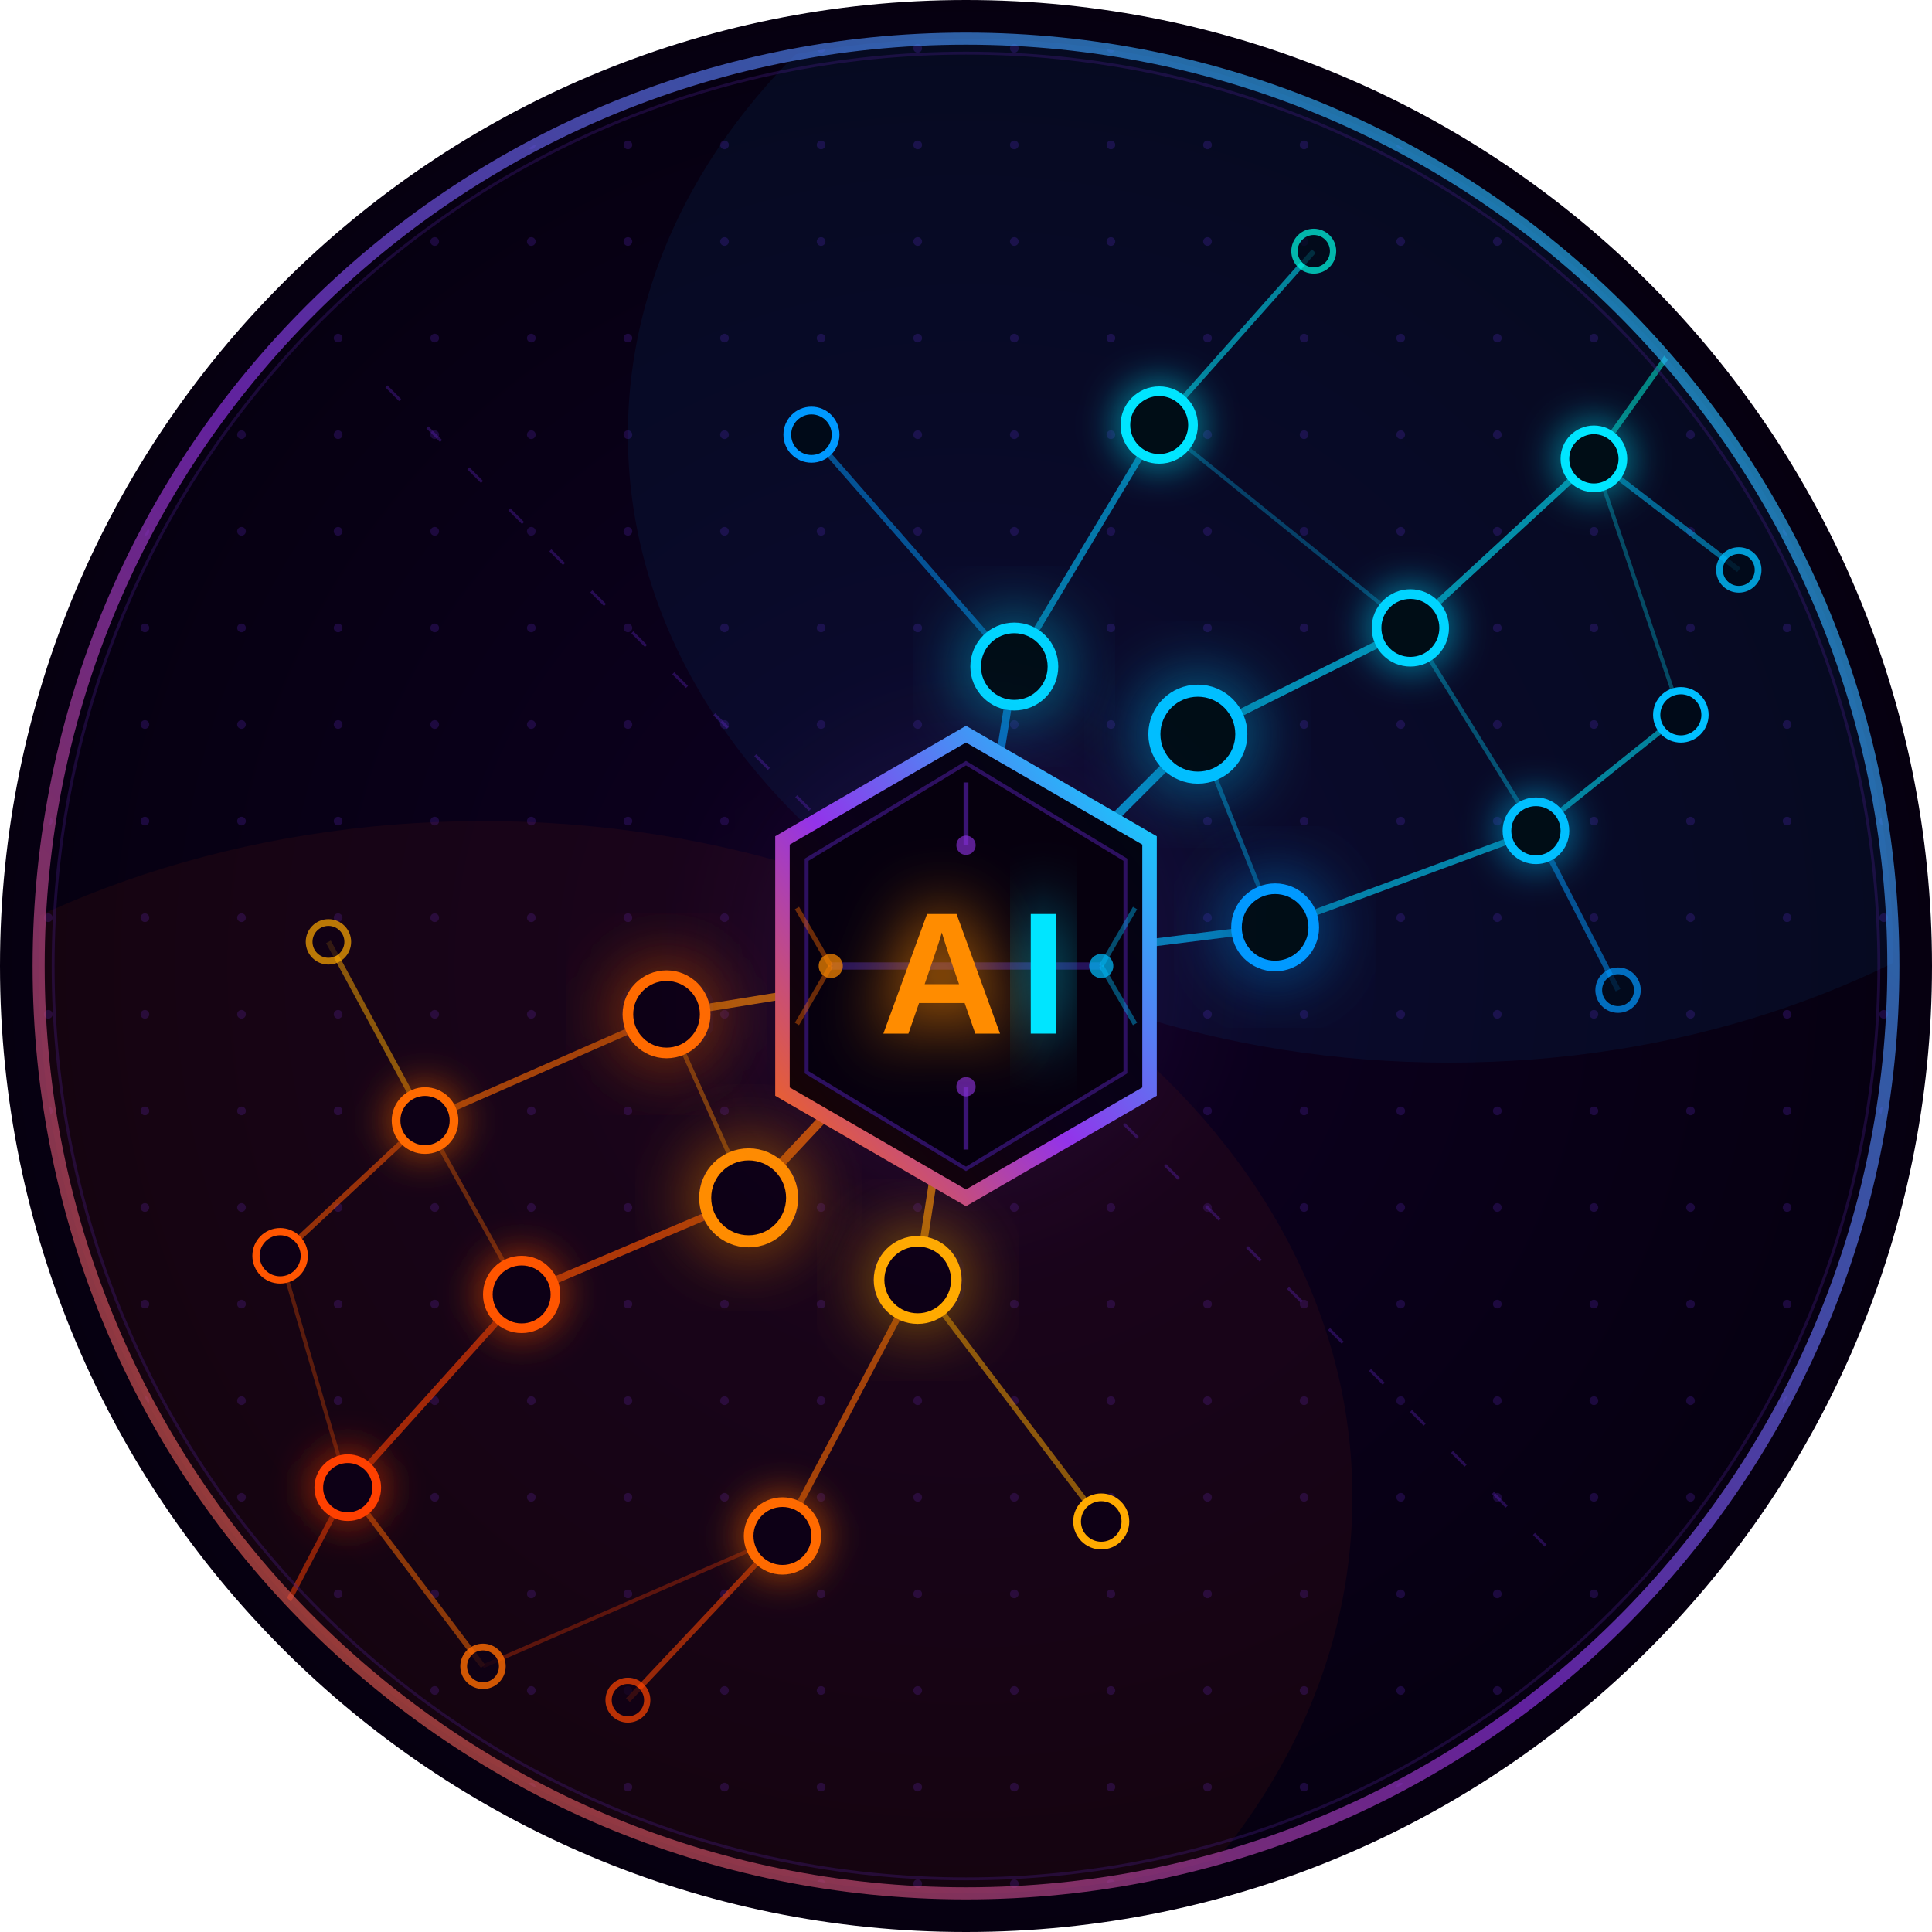
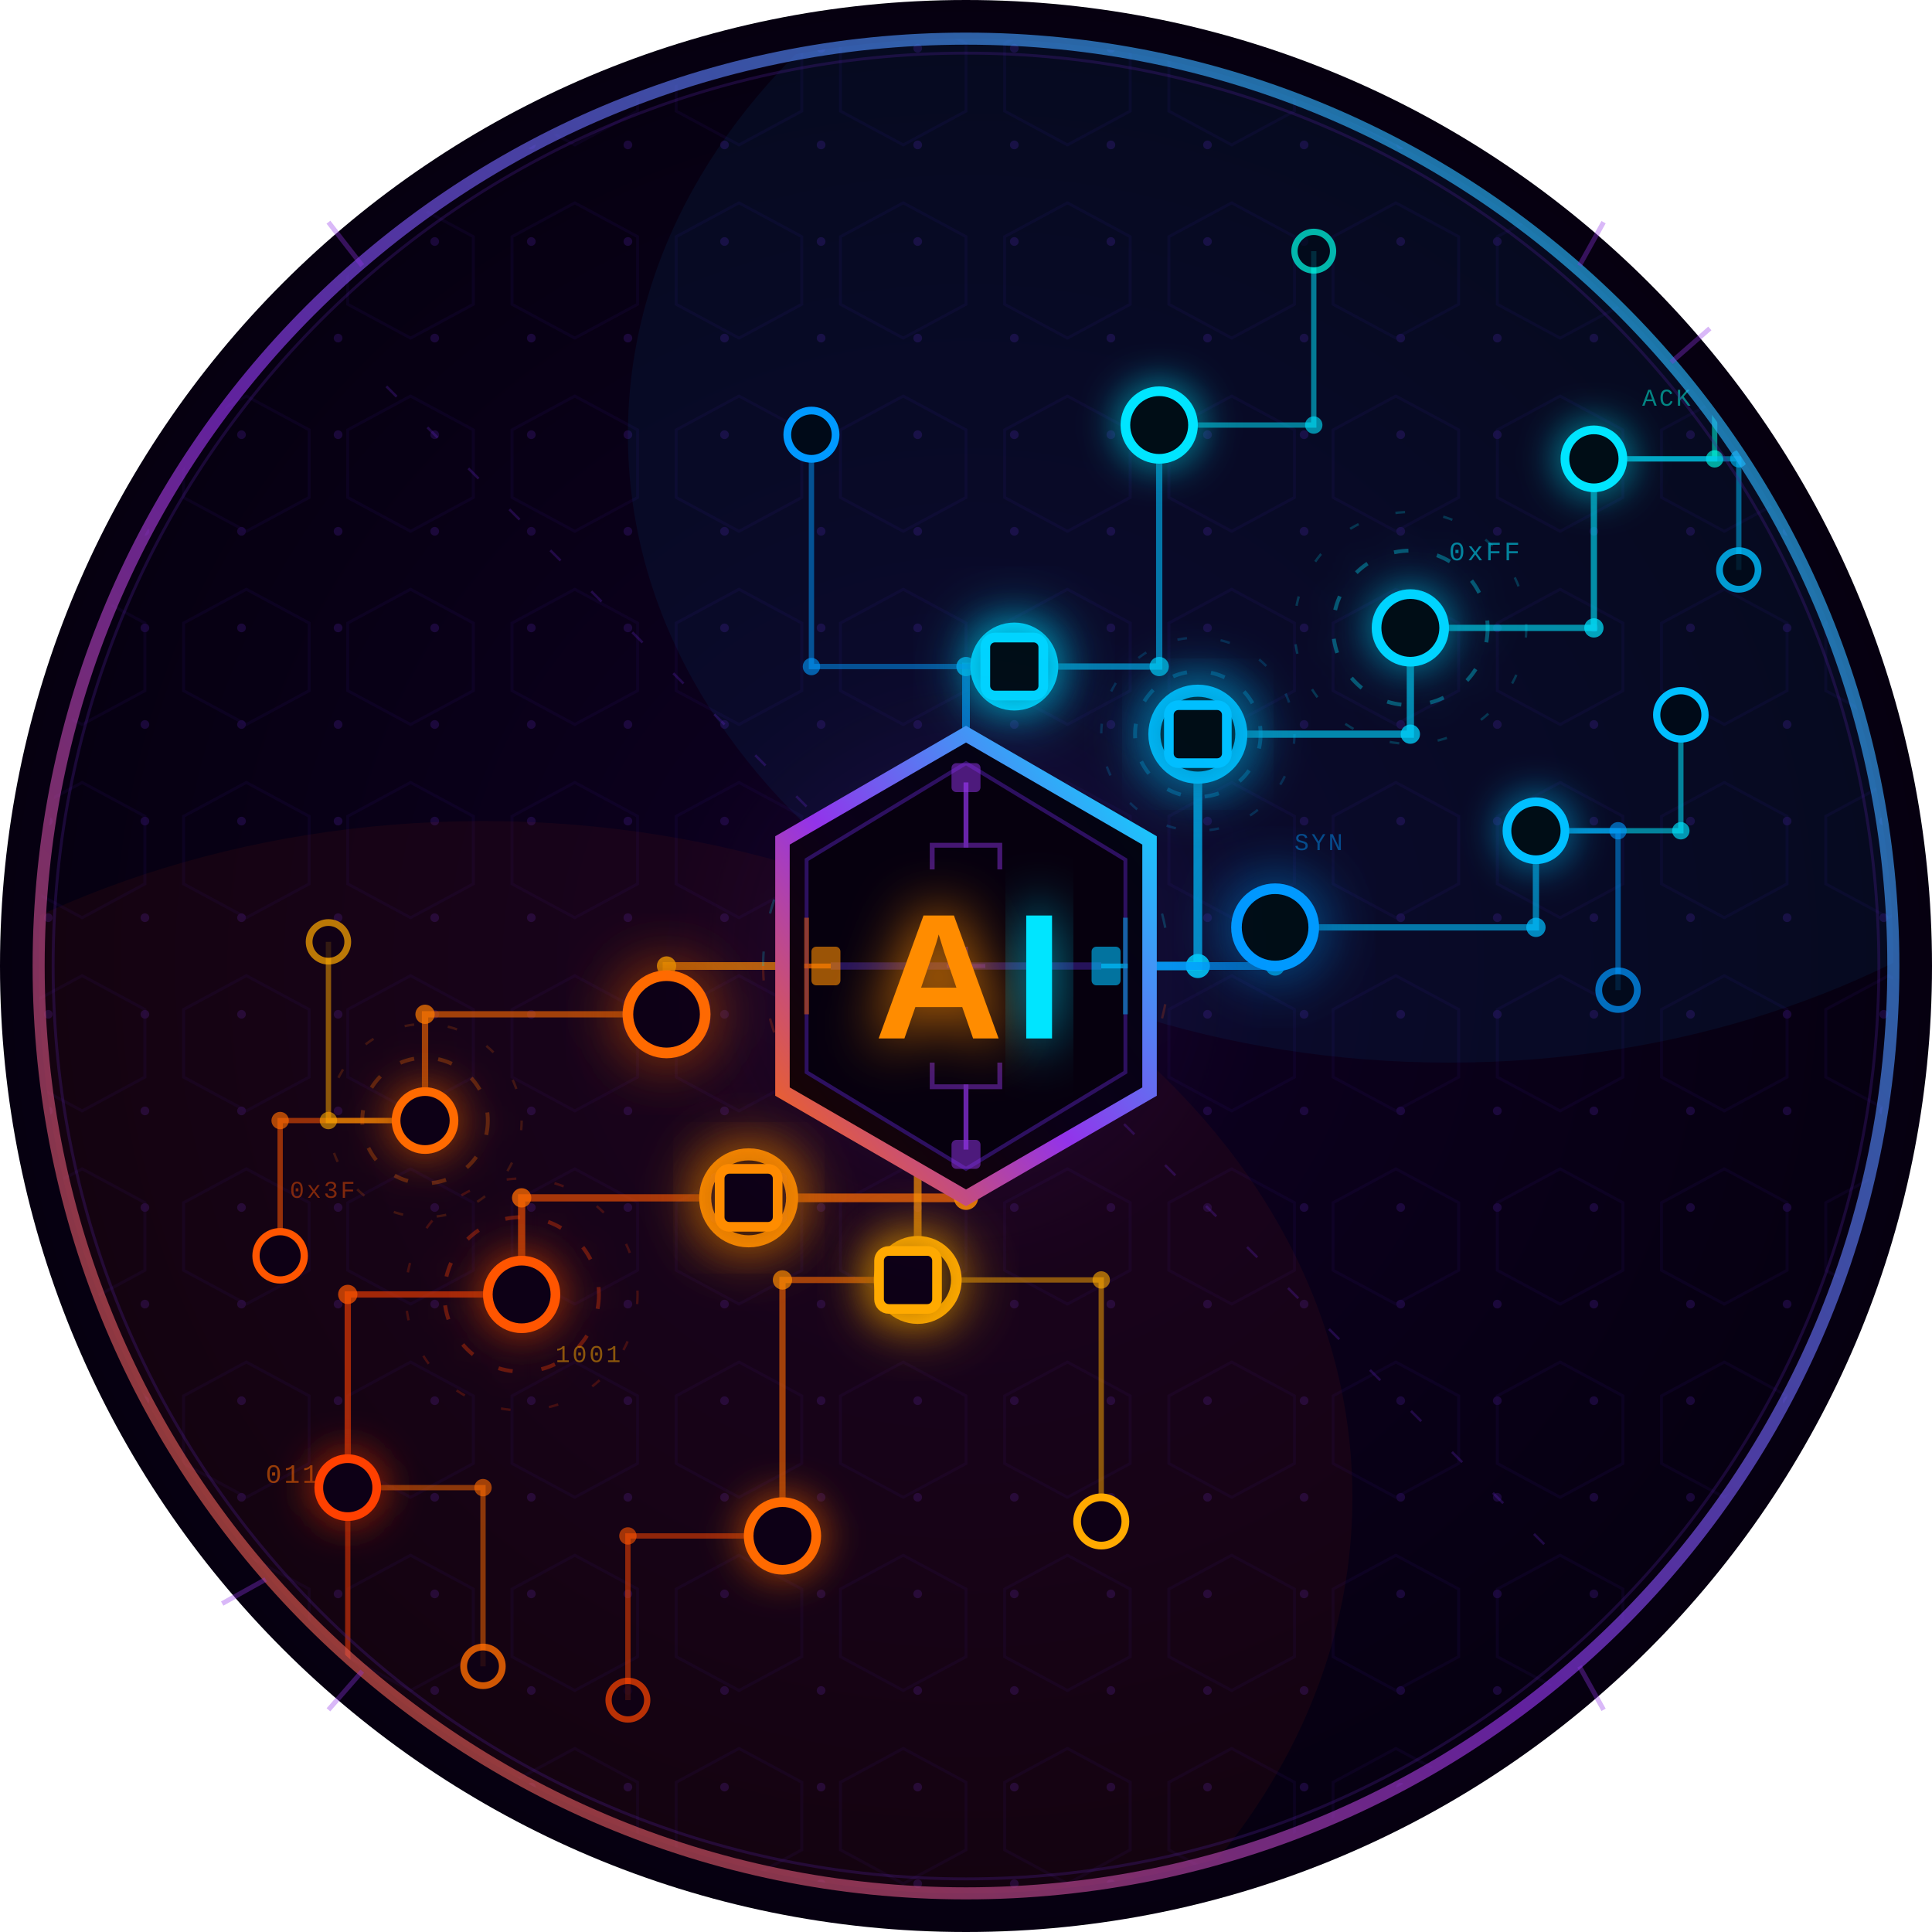
<svg xmlns="http://www.w3.org/2000/svg" width="400" height="400" viewBox="0 0 400 400">
  <defs>
    <radialGradient id="bgGrad" cx="50%" cy="50%" r="70%">
      <stop offset="0%" stop-color="#0e0022" />
      <stop offset="100%" stop-color="#020009" />
    </radialGradient>
    <linearGradient id="ogGrad" x1="0%" y1="100%" x2="100%" y2="0%">
      <stop offset="0%" stop-color="#FF3D00" />
      <stop offset="100%" stop-color="#FFAA00" />
    </linearGradient>
    <linearGradient id="cyGrad" x1="0%" y1="100%" x2="100%" y2="0%">
      <stop offset="0%" stop-color="#0099FF" />
      <stop offset="100%" stop-color="#00FFE5" />
    </linearGradient>
    <linearGradient id="hubRingGrad" x1="0%" y1="100%" x2="100%" y2="0%">
      <stop offset="0%" stop-color="#FF6B00" />
      <stop offset="45%" stop-color="#9333EA" />
      <stop offset="100%" stop-color="#00E5FF" />
    </linearGradient>
    <linearGradient id="splitGrad" x1="0%" y1="100%" x2="100%" y2="0%">
      <stop offset="0%" stop-color="#1a0500" />
      <stop offset="48%" stop-color="#0a0018" />
      <stop offset="100%" stop-color="#00050f" />
    </linearGradient>
    <filter id="ogGlow" x="-80%" y="-80%" width="260%" height="260%">
-       <feGaussianBlur stdDeviation="7" result="b" />
+       <feGaussianBlur stdDeviation="6" result="b" />
      <feMerge>
        <feMergeNode in="b" />
        <feMergeNode in="SourceGraphic" />
      </feMerge>
    </filter>
    <filter id="cyGlow" x="-80%" y="-80%" width="260%" height="260%">
-       <feGaussianBlur stdDeviation="7" result="b" />
+       <feGaussianBlur stdDeviation="6" result="b" />
      <feMerge>
        <feMergeNode in="b" />
        <feMergeNode in="SourceGraphic" />
      </feMerge>
    </filter>
    <filter id="hubGlow" x="-50%" y="-50%" width="200%" height="200%">
      <feGaussianBlur stdDeviation="14" result="b" />
      <feMerge>
        <feMergeNode in="b" />
        <feMergeNode in="SourceGraphic" />
      </feMerge>
    </filter>
    <filter id="nodeGlow" x="-100%" y="-100%" width="300%" height="300%">
      <feGaussianBlur stdDeviation="4" result="b" />
+       <feMerge>
+         <feMergeNode in="b" />
+         <feMergeNode in="SourceGraphic" />
+       </feMerge>
+     </filter>
+     <filter id="pulseGlow" x="-100%" y="-100%" width="300%" height="300%">
+       <feGaussianBlur stdDeviation="3" result="b" />
      <feMerge>
        <feMergeNode in="b" />
        <feMergeNode in="SourceGraphic" />
      </feMerge>
    </filter>
    <clipPath id="circ">
      <circle cx="200" cy="200" r="192" />
    </clipPath>
  </defs>
  <circle cx="200" cy="200" r="200" fill="url(#bgGrad)" />
  <g clip-path="url(#circ)">
    <pattern id="dp" x="0" y="0" width="20" height="20" patternUnits="userSpaceOnUse">
-       <circle cx="10" cy="10" r="0.9" fill="#2D1060" opacity="0.55" />
+       <circle cx="10" cy="10" r="0.9" fill="#2D1060" opacity="0.5" />
    </pattern>
    <rect width="400" height="400" fill="url(#dp)" />
-     <ellipse cx="100" cy="310" rx="180" ry="140" fill="#FF3D00" opacity="0.06" />
-     <ellipse cx="300" cy="90" rx="170" ry="130" fill="#0099FF" opacity="0.07" />
-     <line x1="200" y1="200" x2="155" y2="248" stroke="#FF6B00" stroke-width="1.8" opacity="0.7" />
-     <line x1="155" y1="248" x2="108" y2="268" stroke="#FF5500" stroke-width="1.5" opacity="0.65" />
-     <line x1="108" y1="268" x2="72" y2="308" stroke="#FF4000" stroke-width="1.3" opacity="0.6" />
-     <line x1="72" y1="308" x2="50" y2="350" stroke="#FF3D00" stroke-width="1.1" opacity="0.5" />
-     <line x1="72" y1="308" x2="100" y2="345" stroke="#FF6B00" stroke-width="1.1" opacity="0.5" />
-     <line x1="200" y1="200" x2="138" y2="210" stroke="#FF8C00" stroke-width="1.6" opacity="0.65" />
-     <line x1="138" y1="210" x2="88" y2="232" stroke="#FF6B00" stroke-width="1.3" opacity="0.6" />
-     <line x1="88" y1="232" x2="58" y2="260" stroke="#FF5500" stroke-width="1.1" opacity="0.55" />
-     <line x1="88" y1="232" x2="68" y2="195" stroke="#FFAA00" stroke-width="1.1" opacity="0.5" />
-     <line x1="200" y1="200" x2="190" y2="265" stroke="#FF9500" stroke-width="1.6" opacity="0.65" />
-     <line x1="190" y1="265" x2="162" y2="318" stroke="#FF6B00" stroke-width="1.3" opacity="0.6" />
-     <line x1="162" y1="318" x2="130" y2="352" stroke="#FF4500" stroke-width="1.1" opacity="0.55" />
-     <line x1="190" y1="265" x2="228" y2="315" stroke="#FFAA00" stroke-width="1.1" opacity="0.5" />
-     <line x1="155" y1="248" x2="138" y2="210" stroke="#FF8C00" stroke-width="0.9" opacity="0.4" />
-     <line x1="108" y1="268" x2="88" y2="232" stroke="#FF6B00" stroke-width="0.9" opacity="0.35" />
-     <line x1="72" y1="308" x2="58" y2="260" stroke="#FF5500" stroke-width="0.8" opacity="0.3" />
-     <line x1="162" y1="318" x2="100" y2="345" stroke="#FF3D00" stroke-width="0.8" opacity="0.3" />
+     <pattern id="hexgrid" x="0" y="0" width="34" height="40" patternUnits="userSpaceOnUse">
+       <polygon points="17,2 30,9 30,23 17,30 4,23 4,9" fill="none" stroke="#1E0A50" stroke-width="0.6" opacity="0.5" />
+     </pattern>
+     <rect width="400" height="400" fill="url(#hexgrid)" opacity="0.45" />
+     <ellipse cx="100" cy="310" rx="180" ry="140" fill="#FF3D00" opacity="0.055" />
+     <ellipse cx="300" cy="90" rx="170" ry="130" fill="#0099FF" opacity="0.065" />
+     <path d="M 200,200 L 200,248 L 155,248" fill="none" stroke="#FF6B00" stroke-width="1.8" opacity="0.72" />
+     <circle cx="200" cy="248" r="2.5" fill="#FF8C00" opacity="0.85" />
+     <path d="M 200,200 L 138,200 L 138,210" fill="none" stroke="#FF8C00" stroke-width="1.6" opacity="0.68" />
+     <circle cx="138" cy="200" r="2" fill="#FFAA00" opacity="0.8" />
+     <path d="M 200,200 L 190,200 L 190,265" fill="none" stroke="#FF9500" stroke-width="1.6" opacity="0.68" />
+     <circle cx="190" cy="200" r="2" fill="#FF9500" opacity="0.8" />
+     <path d="M 155,248 L 108,248 L 108,268" fill="none" stroke="#FF5500" stroke-width="1.5" opacity="0.62" />
+     <circle cx="108" cy="248" r="2" fill="#FF6B00" opacity="0.75" />
+     <path d="M 108,268 L 72,268 L 72,308" fill="none" stroke="#FF4000" stroke-width="1.3" opacity="0.6" />
+     <circle cx="72" cy="268" r="2" fill="#FF5500" opacity="0.7" />
+     <path d="M 72,308 L 72,350 L 50,350" fill="none" stroke="#FF3D00" stroke-width="1.1" opacity="0.52" />
+     <circle cx="72" cy="350" r="1.8" fill="#FF4000" opacity="0.65" />
+     <path d="M 72,308 L 100,308 L 100,345" fill="none" stroke="#FF6B00" stroke-width="1.1" opacity="0.5" />
+     <circle cx="100" cy="308" r="1.8" fill="#FF6B00" opacity="0.6" />
+     <path d="M 138,210 L 88,210 L 88,232" fill="none" stroke="#FF6B00" stroke-width="1.3" opacity="0.6" />
+     <circle cx="88" cy="210" r="2" fill="#FF7B00" opacity="0.7" />
+     <path d="M 88,232 L 58,232 L 58,260" fill="none" stroke="#FF5500" stroke-width="1.1" opacity="0.55" />
+     <circle cx="58" cy="232" r="1.8" fill="#FF6B00" opacity="0.65" />
+     <path d="M 88,232 L 68,232 L 68,195" fill="none" stroke="#FFAA00" stroke-width="1.1" opacity="0.5" />
+     <circle cx="68" cy="232" r="1.8" fill="#FFAA00" opacity="0.6" />
+     <path d="M 190,265 L 162,265 L 162,318" fill="none" stroke="#FF6B00" stroke-width="1.3" opacity="0.6" />
+     <circle cx="162" cy="265" r="2" fill="#FF8C00" opacity="0.7" />
+     <path d="M 162,318 L 130,318 L 130,352" fill="none" stroke="#FF4500" stroke-width="1.1" opacity="0.52" />
+     <circle cx="130" cy="318" r="1.8" fill="#FF5500" opacity="0.6" />
+     <path d="M 190,265 L 228,265 L 228,315" fill="none" stroke="#FFAA00" stroke-width="1.1" opacity="0.5" />
+     <circle cx="228" cy="265" r="1.8" fill="#FFAA00" opacity="0.6" />
+     <circle cx="108" cy="268" r="16" fill="none" stroke="#FF4000" stroke-width="0.8" stroke-dasharray="3 6" opacity="0.35" filter="url(#pulseGlow)" />
+     <circle cx="108" cy="268" r="24" fill="none" stroke="#FF4000" stroke-width="0.5" stroke-dasharray="2 8" opacity="0.2" />
+     <circle cx="88" cy="232" r="13" fill="none" stroke="#FF6B00" stroke-width="0.8" stroke-dasharray="3 5" opacity="0.3" filter="url(#pulseGlow)" />
+     <circle cx="88" cy="232" r="20" fill="none" stroke="#FF6B00" stroke-width="0.5" stroke-dasharray="2 7" opacity="0.18" />
+     <text x="55" y="307" font-family="'Courier New','Lucida Console',monospace" font-size="5.5" fill="#FF6B00" opacity="0.55" letter-spacing="0.5">01101</text>
+     <text x="115" y="282" font-family="'Courier New','Lucida Console',monospace" font-size="5" fill="#FFAA00" opacity="0.5" letter-spacing="0.5">1001</text>
+     <text x="60" y="248" font-family="'Courier New','Lucida Console',monospace" font-size="5" fill="#FF5500" opacity="0.45" letter-spacing="0.5">0x3F</text>
    <circle cx="155" cy="248" r="9" fill="#0e0015" stroke="#FF8C00" stroke-width="2.5" filter="url(#ogGlow)" />
    <circle cx="138" cy="210" r="8" fill="#0e0015" stroke="#FF6B00" stroke-width="2.2" filter="url(#ogGlow)" />
    <circle cx="190" cy="265" r="8" fill="#0e0015" stroke="#FFAA00" stroke-width="2.2" filter="url(#ogGlow)" />
    <circle cx="108" cy="268" r="7" fill="#0e0015" stroke="#FF5500" stroke-width="2" filter="url(#nodeGlow)" />
    <circle cx="88" cy="232" r="6" fill="#0e0015" stroke="#FF6B00" stroke-width="1.8" filter="url(#nodeGlow)" />
    <circle cx="162" cy="318" r="7" fill="#0e0015" stroke="#FF6B00" stroke-width="2" filter="url(#nodeGlow)" />
    <circle cx="228" cy="315" r="5" fill="#0e0015" stroke="#FFAA00" stroke-width="1.6" />
    <circle cx="72" cy="308" r="6" fill="#0e0015" stroke="#FF4000" stroke-width="1.8" filter="url(#nodeGlow)" />
    <circle cx="58" cy="260" r="5" fill="#0e0015" stroke="#FF5500" stroke-width="1.5" />
    <circle cx="50" cy="350" r="4" fill="#0e0015" stroke="#FF3D00" stroke-width="1.4" opacity="0.8" />
    <circle cx="100" cy="345" r="4" fill="#0e0015" stroke="#FF6B00" stroke-width="1.4" opacity="0.8" />
    <circle cx="68" cy="195" r="4" fill="#0e0015" stroke="#FFAA00" stroke-width="1.4" opacity="0.7" />
    <circle cx="130" cy="352" r="4" fill="#0e0015" stroke="#FF4500" stroke-width="1.3" opacity="0.7" />
-     <line x1="200" y1="200" x2="248" y2="152" stroke="#00BFFF" stroke-width="1.8" opacity="0.7" />
-     <line x1="248" y1="152" x2="292" y2="130" stroke="#00D4FF" stroke-width="1.5" opacity="0.65" />
-     <line x1="292" y1="130" x2="330" y2="95" stroke="#00E5FF" stroke-width="1.3" opacity="0.6" />
-     <line x1="330" y1="95" x2="355" y2="60" stroke="#00FFE5" stroke-width="1.1" opacity="0.5" />
-     <line x1="330" y1="95" x2="360" y2="118" stroke="#00BFFF" stroke-width="1.1" opacity="0.5" />
-     <line x1="200" y1="200" x2="264" y2="192" stroke="#00BFFF" stroke-width="1.6" opacity="0.65" />
-     <line x1="264" y1="192" x2="318" y2="172" stroke="#00D4FF" stroke-width="1.3" opacity="0.6" />
-     <line x1="318" y1="172" x2="348" y2="148" stroke="#00E5FF" stroke-width="1.1" opacity="0.55" />
-     <line x1="318" y1="172" x2="335" y2="205" stroke="#0099FF" stroke-width="1.1" opacity="0.5" />
-     <line x1="200" y1="200" x2="210" y2="138" stroke="#0099FF" stroke-width="1.6" opacity="0.65" />
-     <line x1="210" y1="138" x2="240" y2="88" stroke="#00BFFF" stroke-width="1.3" opacity="0.6" />
-     <line x1="240" y1="88" x2="272" y2="52" stroke="#00E5FF" stroke-width="1.1" opacity="0.55" />
-     <line x1="210" y1="138" x2="168" y2="90" stroke="#0099FF" stroke-width="1.1" opacity="0.5" />
-     <line x1="248" y1="152" x2="264" y2="192" stroke="#00BFFF" stroke-width="0.9" opacity="0.4" />
-     <line x1="292" y1="130" x2="318" y2="172" stroke="#00D4FF" stroke-width="0.9" opacity="0.35" />
-     <line x1="330" y1="95" x2="348" y2="148" stroke="#00E5FF" stroke-width="0.8" opacity="0.3" />
-     <line x1="240" y1="88" x2="292" y2="130" stroke="#00BFFF" stroke-width="0.8" opacity="0.3" />
+     <rect x="149" y="242" width="12" height="12" rx="2" fill="#0e0015" stroke="#FF8C00" stroke-width="2" filter="url(#ogGlow)" />
+     <rect x="182" y="259" width="12" height="12" rx="2" fill="#0e0015" stroke="#FFAA00" stroke-width="2" filter="url(#nodeGlow)" />
+     <path d="M 200,200 L 248,200 L 248,152" fill="none" stroke="#00BFFF" stroke-width="1.8" opacity="0.72" />
+     <circle cx="248" cy="200" r="2.5" fill="#00D4FF" opacity="0.85" />
+     <path d="M 200,200 L 264,200 L 264,192" fill="none" stroke="#0099FF" stroke-width="1.6" opacity="0.68" />
+     <circle cx="264" cy="200" r="2" fill="#00BFFF" opacity="0.8" />
+     <path d="M 200,200 L 200,138 L 210,138" fill="none" stroke="#0099FF" stroke-width="1.6" opacity="0.68" />
+     <circle cx="200" cy="138" r="2" fill="#00BFFF" opacity="0.8" />
+     <path d="M 248,152 L 292,152 L 292,130" fill="none" stroke="#00D4FF" stroke-width="1.5" opacity="0.62" />
+     <circle cx="292" cy="152" r="2" fill="#00D4FF" opacity="0.75" />
+     <path d="M 292,130 L 330,130 L 330,95" fill="none" stroke="#00E5FF" stroke-width="1.3" opacity="0.6" />
+     <circle cx="330" cy="130" r="2" fill="#00E5FF" opacity="0.7" />
+     <path d="M 330,95 L 355,95 L 355,60" fill="none" stroke="#00FFE5" stroke-width="1.1" opacity="0.52" />
+     <circle cx="355" cy="95" r="1.8" fill="#00FFE5" opacity="0.65" />
+     <path d="M 330,95 L 360,95 L 360,118" fill="none" stroke="#00BFFF" stroke-width="1.1" opacity="0.5" />
+     <circle cx="360" cy="95" r="1.8" fill="#00BFFF" opacity="0.6" />
+     <path d="M 264,192 L 318,192 L 318,172" fill="none" stroke="#00BFFF" stroke-width="1.3" opacity="0.6" />
+     <circle cx="318" cy="192" r="2" fill="#00BFFF" opacity="0.7" />
+     <path d="M 318,172 L 348,172 L 348,148" fill="none" stroke="#00E5FF" stroke-width="1.1" opacity="0.55" />
+     <circle cx="348" cy="172" r="1.8" fill="#00E5FF" opacity="0.65" />
+     <path d="M 318,172 L 335,172 L 335,205" fill="none" stroke="#0099FF" stroke-width="1.1" opacity="0.5" />
+     <circle cx="335" cy="172" r="1.8" fill="#0099FF" opacity="0.6" />
+     <path d="M 210,138 L 240,138 L 240,88" fill="none" stroke="#00BFFF" stroke-width="1.3" opacity="0.6" />
+     <circle cx="240" cy="138" r="2" fill="#00D4FF" opacity="0.7" />
+     <path d="M 240,88 L 272,88 L 272,52" fill="none" stroke="#00E5FF" stroke-width="1.1" opacity="0.52" />
+     <circle cx="272" cy="88" r="1.8" fill="#00E5FF" opacity="0.6" />
+     <path d="M 210,138 L 168,138 L 168,90" fill="none" stroke="#0099FF" stroke-width="1.1" opacity="0.5" />
+     <circle cx="168" cy="138" r="1.8" fill="#0099FF" opacity="0.6" />
+     <circle cx="292" cy="130" r="16" fill="none" stroke="#00E5FF" stroke-width="0.8" stroke-dasharray="3 6" opacity="0.35" filter="url(#pulseGlow)" />
+     <circle cx="292" cy="130" r="24" fill="none" stroke="#00E5FF" stroke-width="0.5" stroke-dasharray="2 8" opacity="0.2" />
+     <circle cx="248" cy="152" r="13" fill="none" stroke="#00BFFF" stroke-width="0.8" stroke-dasharray="3 5" opacity="0.3" filter="url(#pulseGlow)" />
+     <circle cx="248" cy="152" r="20" fill="none" stroke="#00BFFF" stroke-width="0.5" stroke-dasharray="2 7" opacity="0.18" />
+     <text x="300" y="116" font-family="'Courier New','Lucida Console',monospace" font-size="5.5" fill="#00E5FF" opacity="0.55" letter-spacing="0.5">0xFF</text>
+     <text x="340" y="84" font-family="'Courier New','Lucida Console',monospace" font-size="5" fill="#00FFE5" opacity="0.5" letter-spacing="0.5">ACK</text>
+     <text x="268" y="176" font-family="'Courier New','Lucida Console',monospace" font-size="5" fill="#0099FF" opacity="0.45" letter-spacing="0.5">SYN</text>
    <circle cx="248" cy="152" r="9" fill="#000a18" stroke="#00BFFF" stroke-width="2.5" filter="url(#cyGlow)" />
    <circle cx="264" cy="192" r="8" fill="#000a18" stroke="#0099FF" stroke-width="2.2" filter="url(#cyGlow)" />
    <circle cx="210" cy="138" r="8" fill="#000a18" stroke="#00D4FF" stroke-width="2.2" filter="url(#cyGlow)" />
    <circle cx="292" cy="130" r="7" fill="#000a18" stroke="#00D4FF" stroke-width="2" filter="url(#nodeGlow)" />
    <circle cx="318" cy="172" r="6" fill="#000a18" stroke="#00BFFF" stroke-width="1.8" filter="url(#nodeGlow)" />
    <circle cx="240" cy="88" r="7" fill="#000a18" stroke="#00E5FF" stroke-width="2" filter="url(#nodeGlow)" />
    <circle cx="168" cy="90" r="5" fill="#000a18" stroke="#0099FF" stroke-width="1.6" />
    <circle cx="330" cy="95" r="6" fill="#000a18" stroke="#00E5FF" stroke-width="1.8" filter="url(#nodeGlow)" />
    <circle cx="348" cy="148" r="5" fill="#000a18" stroke="#00BFFF" stroke-width="1.5" />
    <circle cx="355" cy="60" r="4" fill="#000a18" stroke="#00FFE5" stroke-width="1.4" opacity="0.8" />
    <circle cx="360" cy="118" r="4" fill="#000a18" stroke="#00BFFF" stroke-width="1.4" opacity="0.8" />
    <circle cx="335" cy="205" r="4" fill="#000a18" stroke="#0099FF" stroke-width="1.4" opacity="0.7" />
    <circle cx="272" cy="52" r="4" fill="#000a18" stroke="#00FFE5" stroke-width="1.3" opacity="0.7" />
-     <line x1="80" y1="80" x2="320" y2="320" stroke="#6D28D9" stroke-width="0.6" opacity="0.3" stroke-dasharray="4 8" />
-     <polygon points="200,155 236,177 236,223 200,245 164,223 164,177" fill="#9333EA" opacity="0.12" filter="url(#hubGlow)" />
+     <rect x="242" y="146" width="12" height="12" rx="2" fill="#000a18" stroke="#00BFFF" stroke-width="2" filter="url(#cyGlow)" />
+     <rect x="204" y="132" width="12" height="12" rx="2" fill="#000a18" stroke="#00D4FF" stroke-width="2" filter="url(#nodeGlow)" />
+     <line x1="80" y1="80" x2="320" y2="320" stroke="#6D28D9" stroke-width="0.5" opacity="0.25" stroke-dasharray="3 9" />
+     <path d="M 165,200 A 35,35 0 0 0 235,200" fill="none" stroke="#FF6B00" stroke-width="0.7" stroke-dasharray="4 6" opacity="0.3" />
+     <path d="M 158,200 A 42,42 0 0 0 242,200" fill="none" stroke="#FF5500" stroke-width="0.5" stroke-dasharray="3 8" opacity="0.2" />
+     <path d="M 165,200 A 35,35 0 0 1 235,200" fill="none" stroke="#00BFFF" stroke-width="0.7" stroke-dasharray="4 6" opacity="0.3" />
+     <path d="M 158,200 A 42,42 0 0 1 242,200" fill="none" stroke="#00E5FF" stroke-width="0.5" stroke-dasharray="3 8" opacity="0.2" />
+     <polygon points="200,155 236,177 236,223 200,245 164,223 164,177" fill="#9333EA" opacity="0.1" filter="url(#hubGlow)" />
    <polygon points="200,152 238,174 238,226 200,248 162,226 162,174" fill="url(#splitGrad)" stroke="url(#hubRingGrad)" stroke-width="3" />
    <polygon points="200,158 233,178 233,222 200,242 167,222 167,178" fill="#06000e" stroke="#2D1060" stroke-width="0.8" />
    <line x1="172" y1="200" x2="228" y2="200" stroke="#3B1F8C" stroke-width="1.5" opacity="0.6" />
-     <line x1="172" y1="200" x2="165" y2="188" stroke="#FF6B00" stroke-width="1" opacity="0.4" />
-     <line x1="172" y1="200" x2="165" y2="212" stroke="#FF6B00" stroke-width="1" opacity="0.4" />
-     <line x1="228" y1="200" x2="235" y2="188" stroke="#00BFFF" stroke-width="1" opacity="0.4" />
-     <line x1="228" y1="200" x2="235" y2="212" stroke="#00BFFF" stroke-width="1" opacity="0.4" />
-     <circle cx="172" cy="200" r="2.5" fill="#FF8C00" opacity="0.7" />
-     <circle cx="228" cy="200" r="2.5" fill="#00BFFF" opacity="0.7" />
-     <line x1="200" y1="162" x2="200" y2="175" stroke="#6D28D9" stroke-width="1" opacity="0.5" />
-     <line x1="200" y1="225" x2="200" y2="238" stroke="#6D28D9" stroke-width="1" opacity="0.5" />
-     <circle cx="200" cy="175" r="2" fill="#9333EA" opacity="0.6" />
-     <circle cx="200" cy="225" r="2" fill="#9333EA" opacity="0.6" />
-     <text x="182" y="214" font-family="'SF Pro Display','Helvetica Neue',Arial,sans-serif" font-size="36" font-weight="900" letter-spacing="-1" fill="#FF8C00" filter="url(#ogGlow)">A</text>
-     <text x="211" y="214" font-family="'SF Pro Display','Helvetica Neue',Arial,sans-serif" font-size="36" font-weight="900" fill="#00E5FF" filter="url(#cyGlow)">I</text>
+     <path d="M 172,200 L 167,200 L 167,190" fill="none" stroke="#FF6B00" stroke-width="1" opacity="0.45" />
+     <path d="M 172,200 L 167,200 L 167,210" fill="none" stroke="#FF6B00" stroke-width="1" opacity="0.45" />
+     <path d="M 228,200 L 233,200 L 233,190" fill="none" stroke="#00BFFF" stroke-width="1" opacity="0.45" />
+     <path d="M 228,200 L 233,200 L 233,210" fill="none" stroke="#00BFFF" stroke-width="1" opacity="0.45" />
+     <path d="M 200,162 L 200,175 L 193,175 L 193,180" fill="none" stroke="#9333EA" stroke-width="1" opacity="0.45" />
+     <path d="M 200,162 L 200,175 L 207,175 L 207,180" fill="none" stroke="#9333EA" stroke-width="1" opacity="0.45" />
+     <path d="M 200,238 L 200,225 L 193,225 L 193,220" fill="none" stroke="#9333EA" stroke-width="1" opacity="0.45" />
+     <path d="M 200,238 L 200,225 L 207,225 L 207,220" fill="none" stroke="#9333EA" stroke-width="1" opacity="0.45" />
+     <rect x="168" y="196" width="6" height="8" rx="1" fill="#FF8C00" opacity="0.6" />
+     <rect x="226" y="196" width="6" height="8" rx="1" fill="#00BFFF" opacity="0.6" />
+     <rect x="197" y="158" width="6" height="6" rx="1" fill="#9333EA" opacity="0.5" />
+     <rect x="197" y="236" width="6" height="6" rx="1" fill="#9333EA" opacity="0.5" />
+     <line x1="196" y1="200" x2="204" y2="200" stroke="#6D28D9" stroke-width="0.8" opacity="0.4" />
+     <line x1="200" y1="196" x2="200" y2="204" stroke="#6D28D9" stroke-width="0.8" opacity="0.4" />
+     <text x="181" y="215" font-family="'SF Pro Display','Helvetica Neue',Arial,sans-serif" font-size="37" font-weight="900" letter-spacing="-1" fill="#FF8C00" filter="url(#ogGlow)">A</text>
+     <text x="210" y="215" font-family="'SF Pro Display','Helvetica Neue',Arial,sans-serif" font-size="37" font-weight="900" fill="#00E5FF" filter="url(#cyGlow)">I</text>
  </g>
  <circle cx="200" cy="200" r="192" fill="none" stroke="url(#hubRingGrad)" stroke-width="2.5" opacity="0.65" />
  <circle cx="200" cy="200" r="189" fill="none" stroke="#4C1D95" stroke-width="0.6" opacity="0.3" />
+   <g stroke="url(#hubRingGrad)" stroke-width="1.5" opacity="0.5">
+     <line x1="200" y1="8" x2="200" y2="18" />
+     <line x1="200" y1="382" x2="200" y2="392" />
+     <line x1="8" y1="200" x2="18" y2="200" />
+     <line x1="382" y1="200" x2="392" y2="200" />
+   </g>
+   <g stroke="#9333EA" stroke-width="1" opacity="0.35">
+     <line x1="332" y1="46" x2="327" y2="55" />
+     <line x1="354" y1="68" x2="346" y2="75" />
+     <line x1="68" y1="354" x2="75" y2="346" />
+     <line x1="46" y1="332" x2="55" y2="327" />
+     <line x1="332" y1="354" x2="327" y2="345" />
+     <line x1="68" y1="46" x2="75" y2="55" />
+   </g>
</svg>
